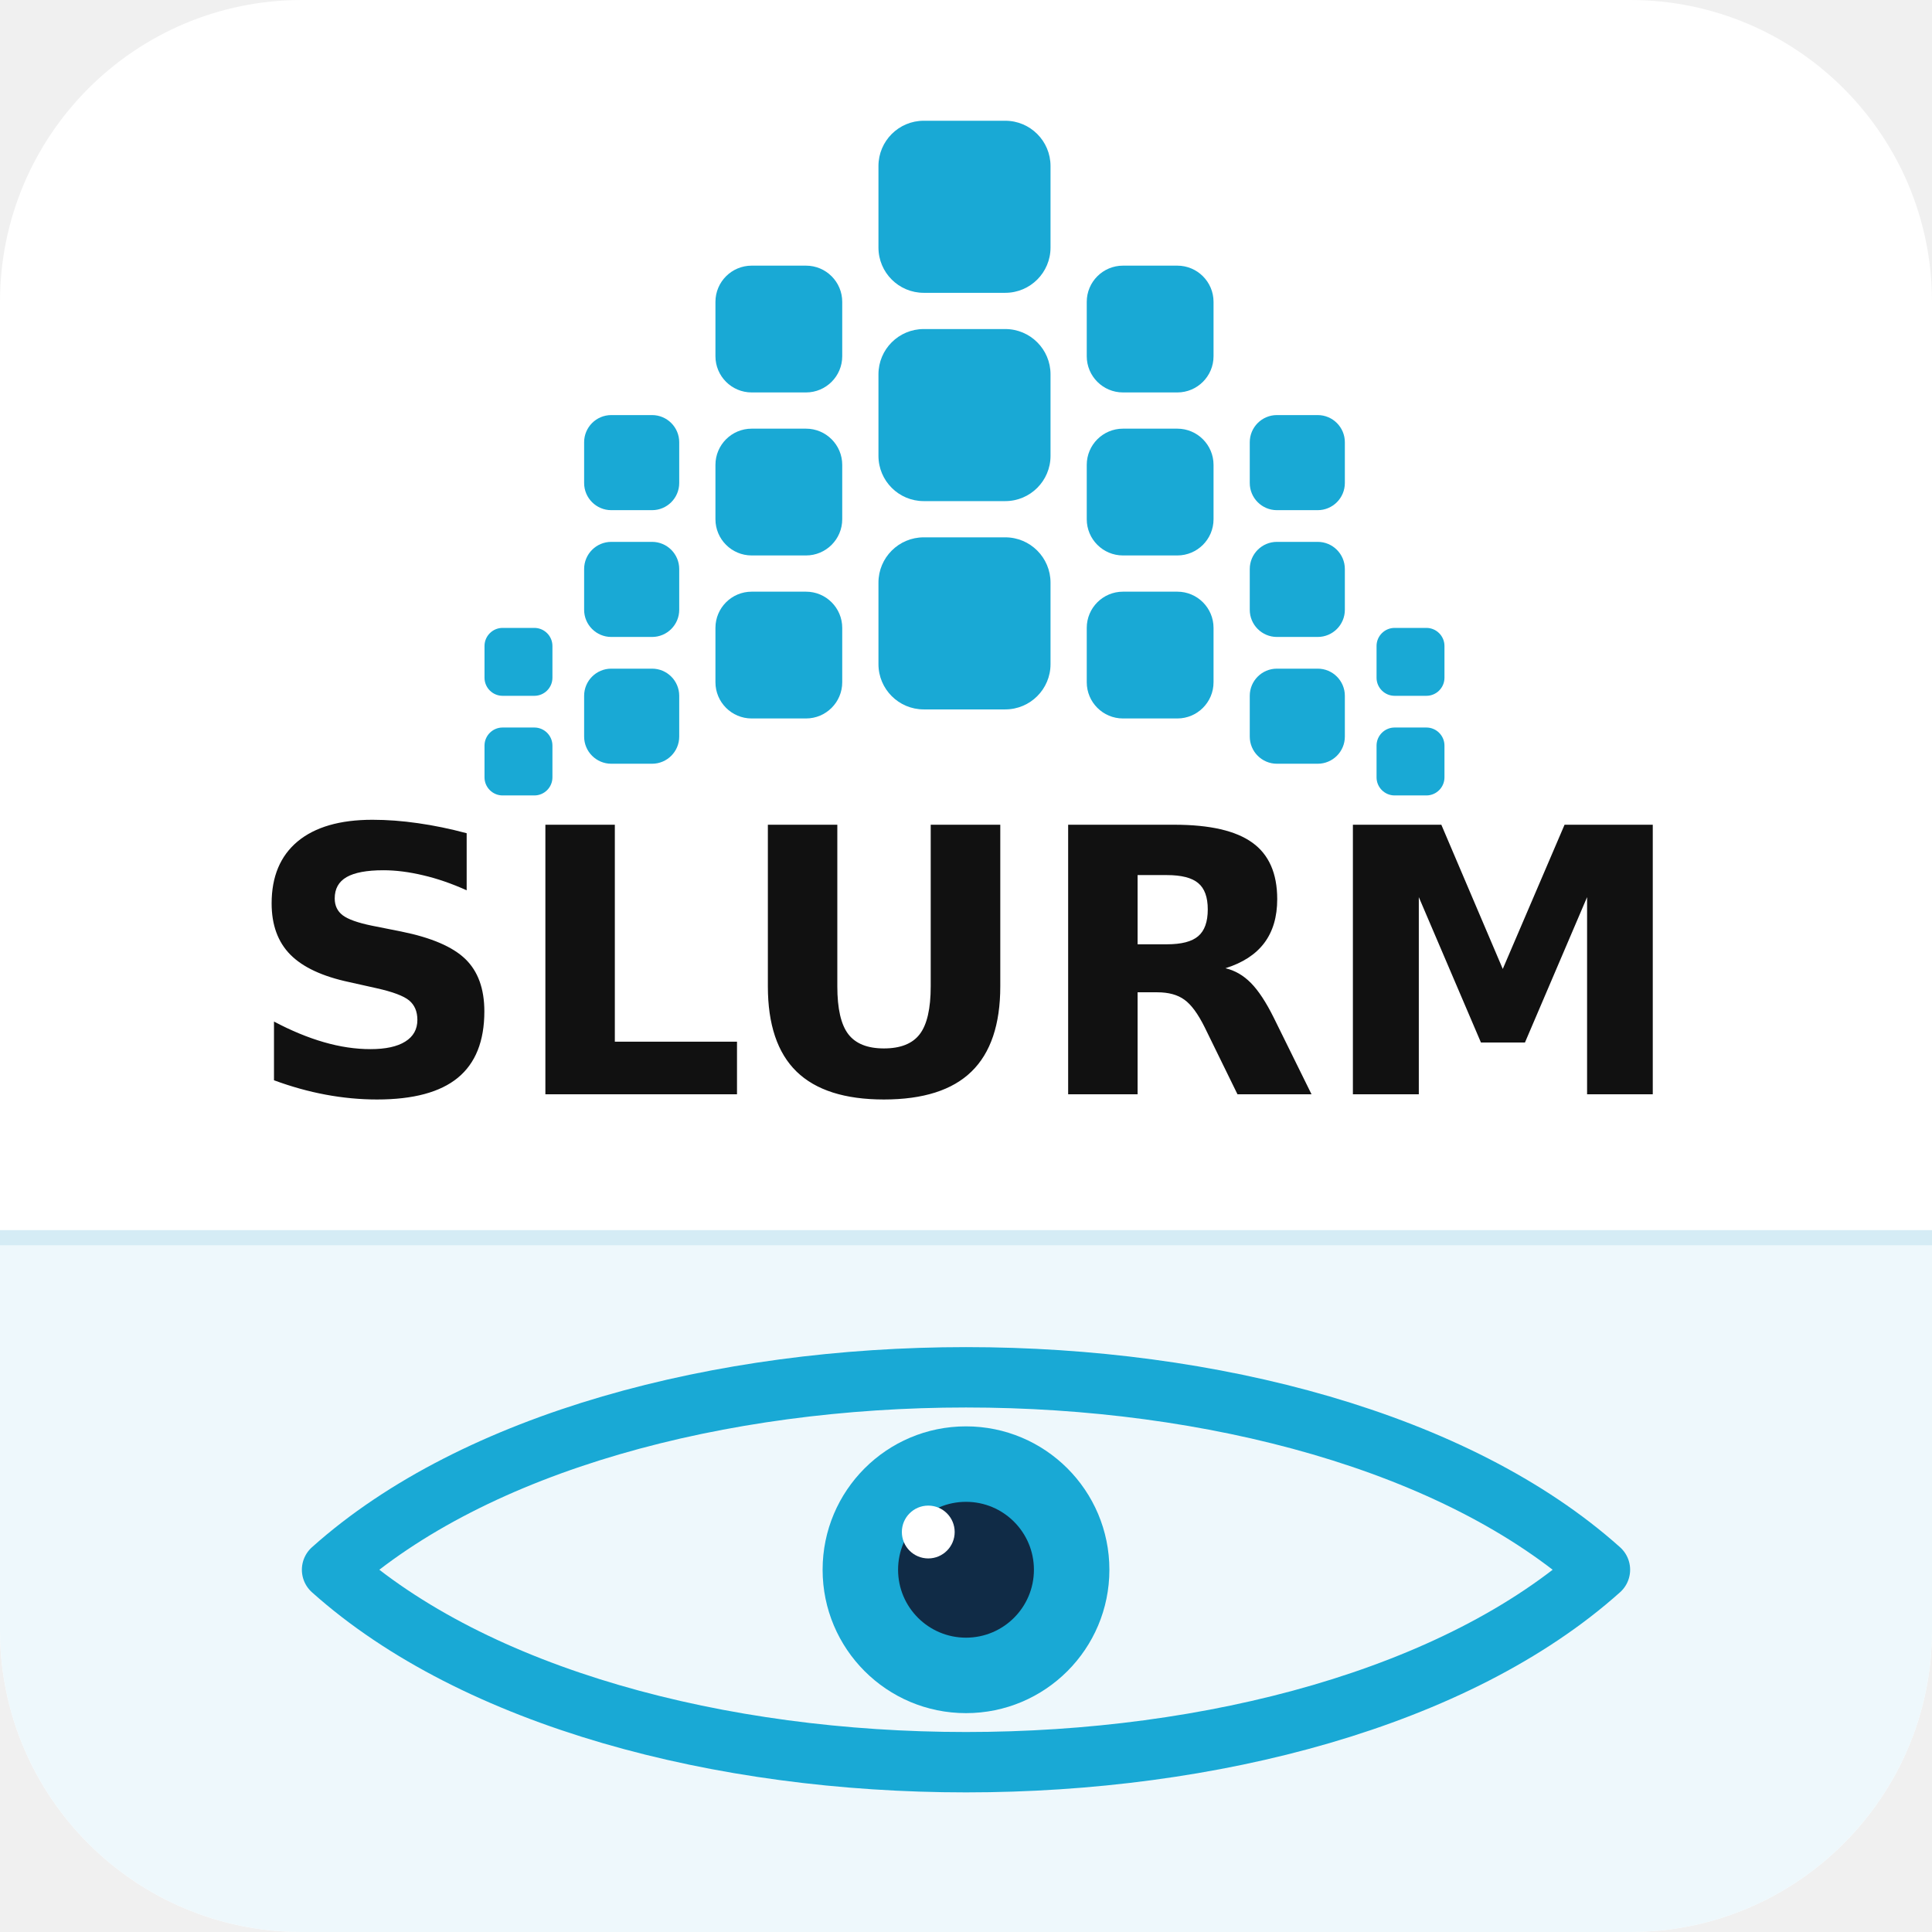
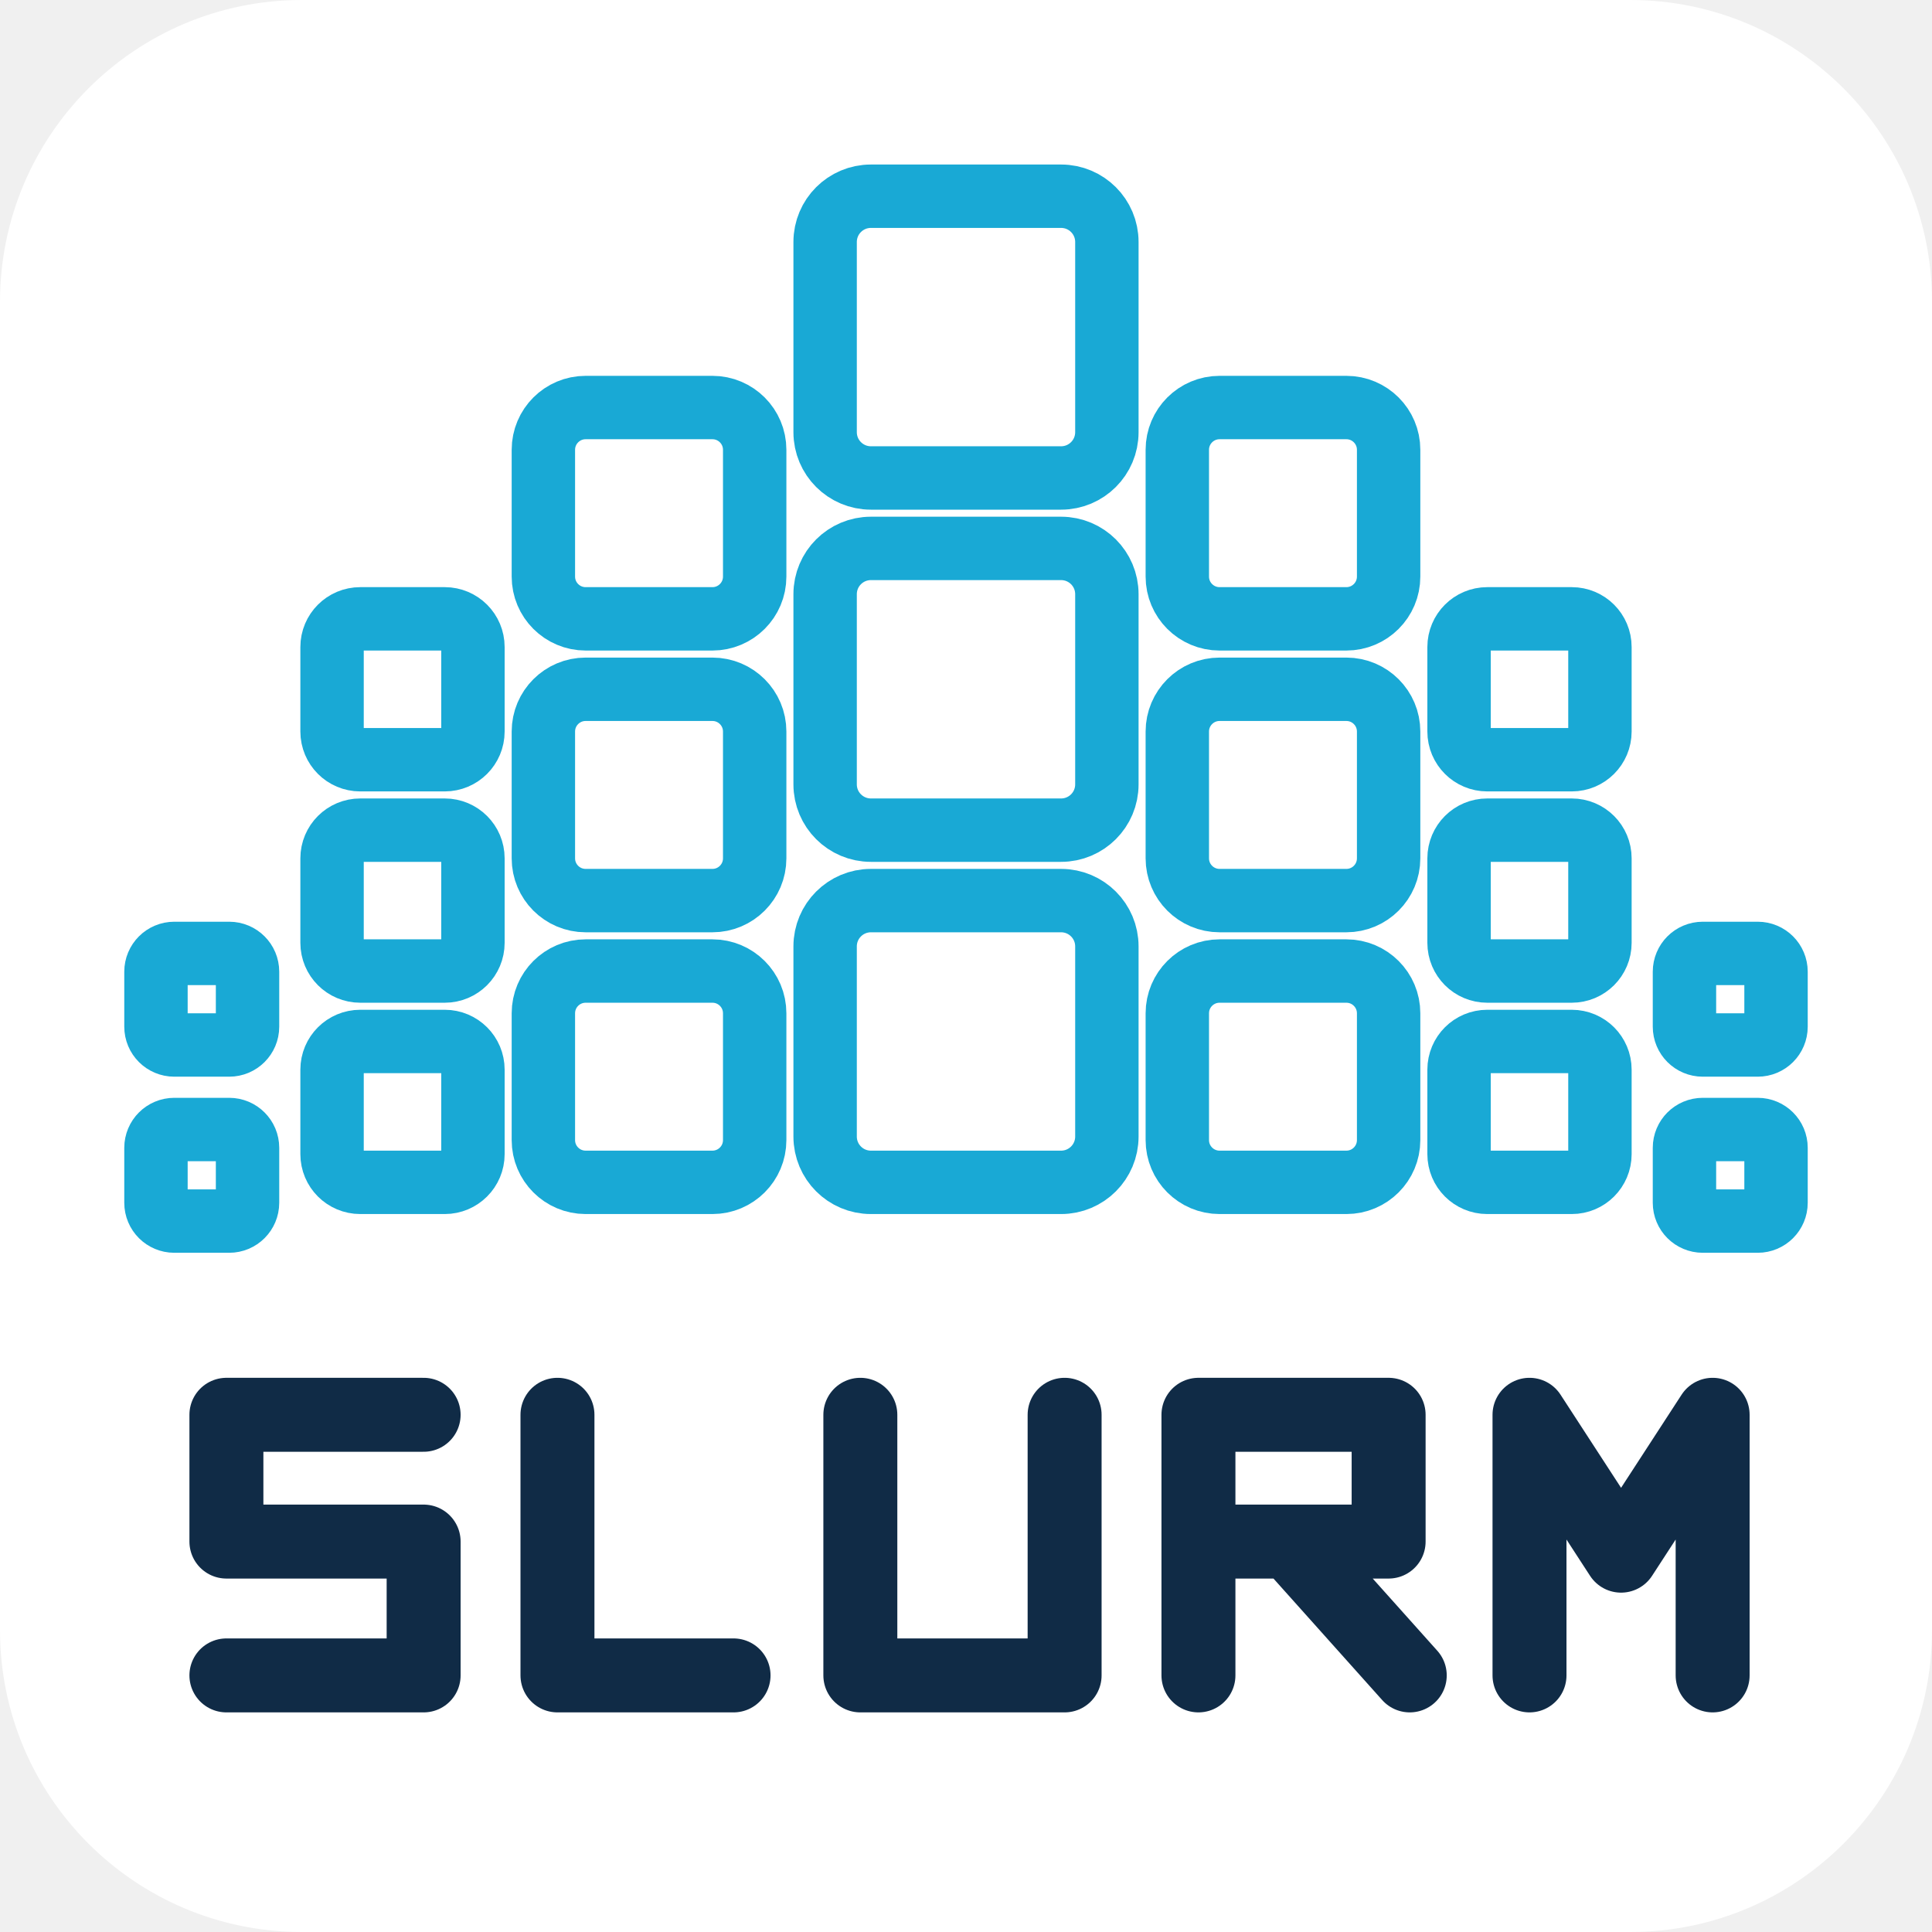
<svg xmlns="http://www.w3.org/2000/svg" width="256" height="256" viewBox="0 0 256 256">
  <rect width="256" height="256" rx="40" fill="#ffffff" />
-   <path d="M0 164H256V216A40 40 0 0 1 216 256H40A40 40 0 0 1 0 216Z" fill="#eef8fc" />
-   <path d="M0 164H256" stroke="#d5ecf5" stroke-width="2" />
-   <g transform="translate(51 4) scale(.6)">
-     <rect x="109" y="20" width="38" height="38" rx="10" fill="#19a9d5" />
-     <rect x="109" y="66" width="38" height="38" rx="10" fill="#19a9d5" />
-     <rect x="109" y="112" width="38" height="38" rx="10" fill="#19a9d5" />
-     <rect x="73" y="52" width="28" height="28" rx="8" fill="#19a9d5" />
-     <rect x="73" y="88" width="28" height="28" rx="8" fill="#19a9d5" />
-     <rect x="73" y="124" width="28" height="28" rx="8" fill="#19a9d5" />
-     <rect x="155" y="52" width="28" height="28" rx="8" fill="#19a9d5" />
-     <rect x="155" y="88" width="28" height="28" rx="8" fill="#19a9d5" />
-     <rect x="155" y="124" width="28" height="28" rx="8" fill="#19a9d5" />
-     <rect x="44" y="85" width="21" height="21" rx="6" fill="#19a9d5" />
-     <rect x="44" y="113" width="21" height="21" rx="6" fill="#19a9d5" />
-     <rect x="44" y="141" width="21" height="21" rx="6" fill="#19a9d5" />
-     <rect x="191" y="85" width="21" height="21" rx="6" fill="#19a9d5" />
-     <rect x="191" y="113" width="21" height="21" rx="6" fill="#19a9d5" />
-     <rect x="191" y="141" width="21" height="21" rx="6" fill="#19a9d5" />
-     <rect x="22" y="132" width="15" height="15" rx="4" fill="#19a9d5" />
-     <rect x="22" y="154" width="15" height="15" rx="4" fill="#19a9d5" />
-     <rect x="219" y="132" width="15" height="15" rx="4" fill="#19a9d5" />
-     <rect x="219" y="154" width="15" height="15" rx="4" fill="#19a9d5" />
+   <g transform="translate(16 12) scale(9.333333)" fill="none" stroke="#19a9d5" stroke-linecap="round" stroke-linejoin="round">
+     <g stroke-width="0.9">
+       <rect x="10" y="1.5" width="4" height="4" rx="0.65" />
+       <rect x="10" y="6.5" width="4" height="4" rx="0.65" />
+       <rect x="10" y="11.5" width="4" height="4" rx="0.65" />
+       <rect x="6" y="4.5" width="3" height="3" rx="0.6" />
+       <rect x="6" y="8.5" width="3" height="3" rx="0.6" />
+       <rect x="6" y="12.5" width="3" height="3" rx="0.6" />
+       <rect x="15" y="4.5" width="3" height="3" rx="0.6" />
+       <rect x="15" y="8.5" width="3" height="3" rx="0.6" />
+       <rect x="15" y="12.5" width="3" height="3" rx="0.6" />
+       <rect x="3" y="7.5" width="2" height="2" rx="0.4" />
+       <rect x="3" y="10.5" width="2" height="2" rx="0.4" />
+       <rect x="3" y="13.5" width="2" height="2" rx="0.4" />
+       <rect x="19" y="7.5" width="2" height="2" rx="0.4" />
+       <rect x="19" y="10.5" width="2" height="2" rx="0.4" />
+       <rect x="19" y="13.5" width="2" height="2" rx="0.4" />
+       <rect x="0.5" y="12.25" width="1.3" height="1.3" rx="0.26" />
+       <rect x="0.5" y="14.75" width="1.3" height="1.3" rx="0.26" />
+       <rect x="22.2" y="12.25" width="1.3" height="1.3" rx="0.26" />
+       <rect x="22.2" y="14.75" width="1.3" height="1.3" rx="0.26" />
+     </g>
+     <path d="M4.3 18.8H1.5V20.6H4.3V22.5H1.5 M6.2 18.8V22.5H8.7 M10.5 18.8V22.5H13.4V18.8 M15.3 22.5V18.8H18V20.6H15.3M16.6 20.6L18.3 22.5 M20 22.5V18.8L21.3 20.8L22.6 18.8V22.5" stroke-width="1.05" stroke="#102b46" />
  </g>
-   <text x="128" y="145" text-anchor="middle" font-family="DejaVu Sans, sans-serif" font-size="49" font-weight="700" fill="#111111">SLURM</text>
-   <path d="M44 208C82 174 174 174 212 208C174 242 82 242 44 208Z" fill="none" stroke="#19a9d5" stroke-width="8" stroke-linejoin="round" />
-   <circle cx="128" cy="208" r="19" fill="#19a9d5" />
-   <circle cx="128" cy="208" r="9" fill="#102b46" />
-   <circle cx="123" cy="203" r="3.5" fill="#ffffff" />
</svg>
